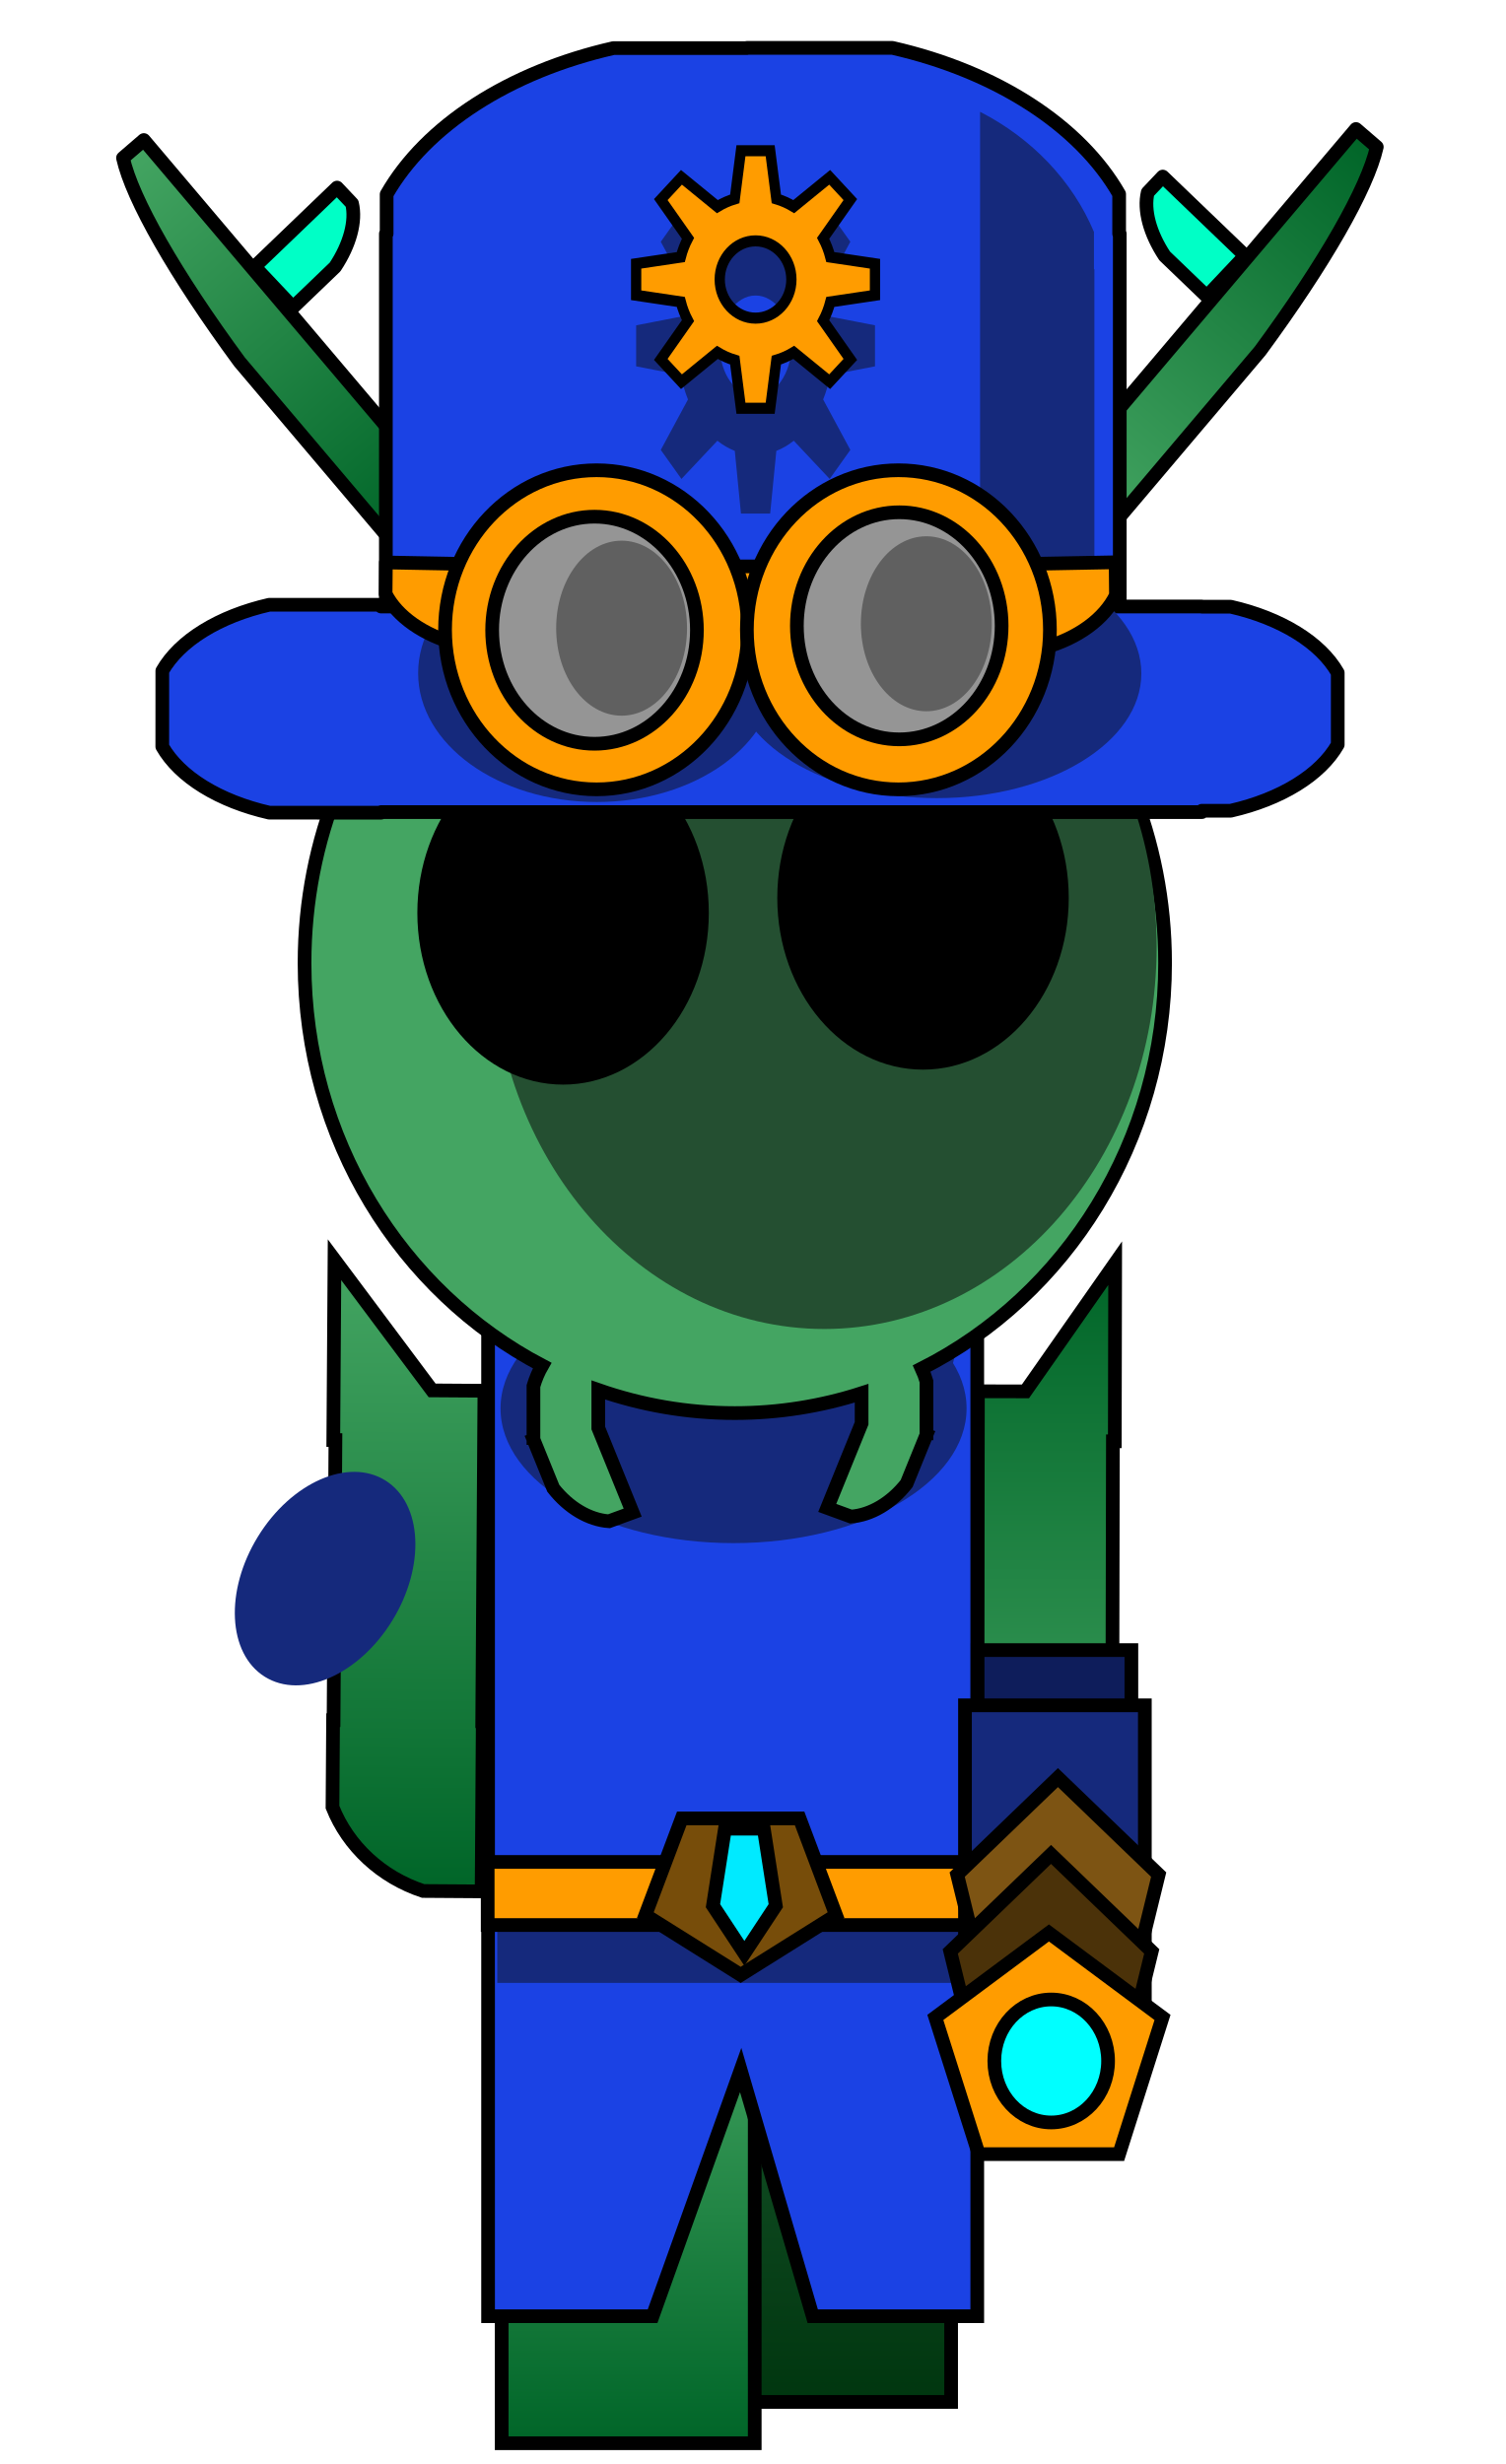
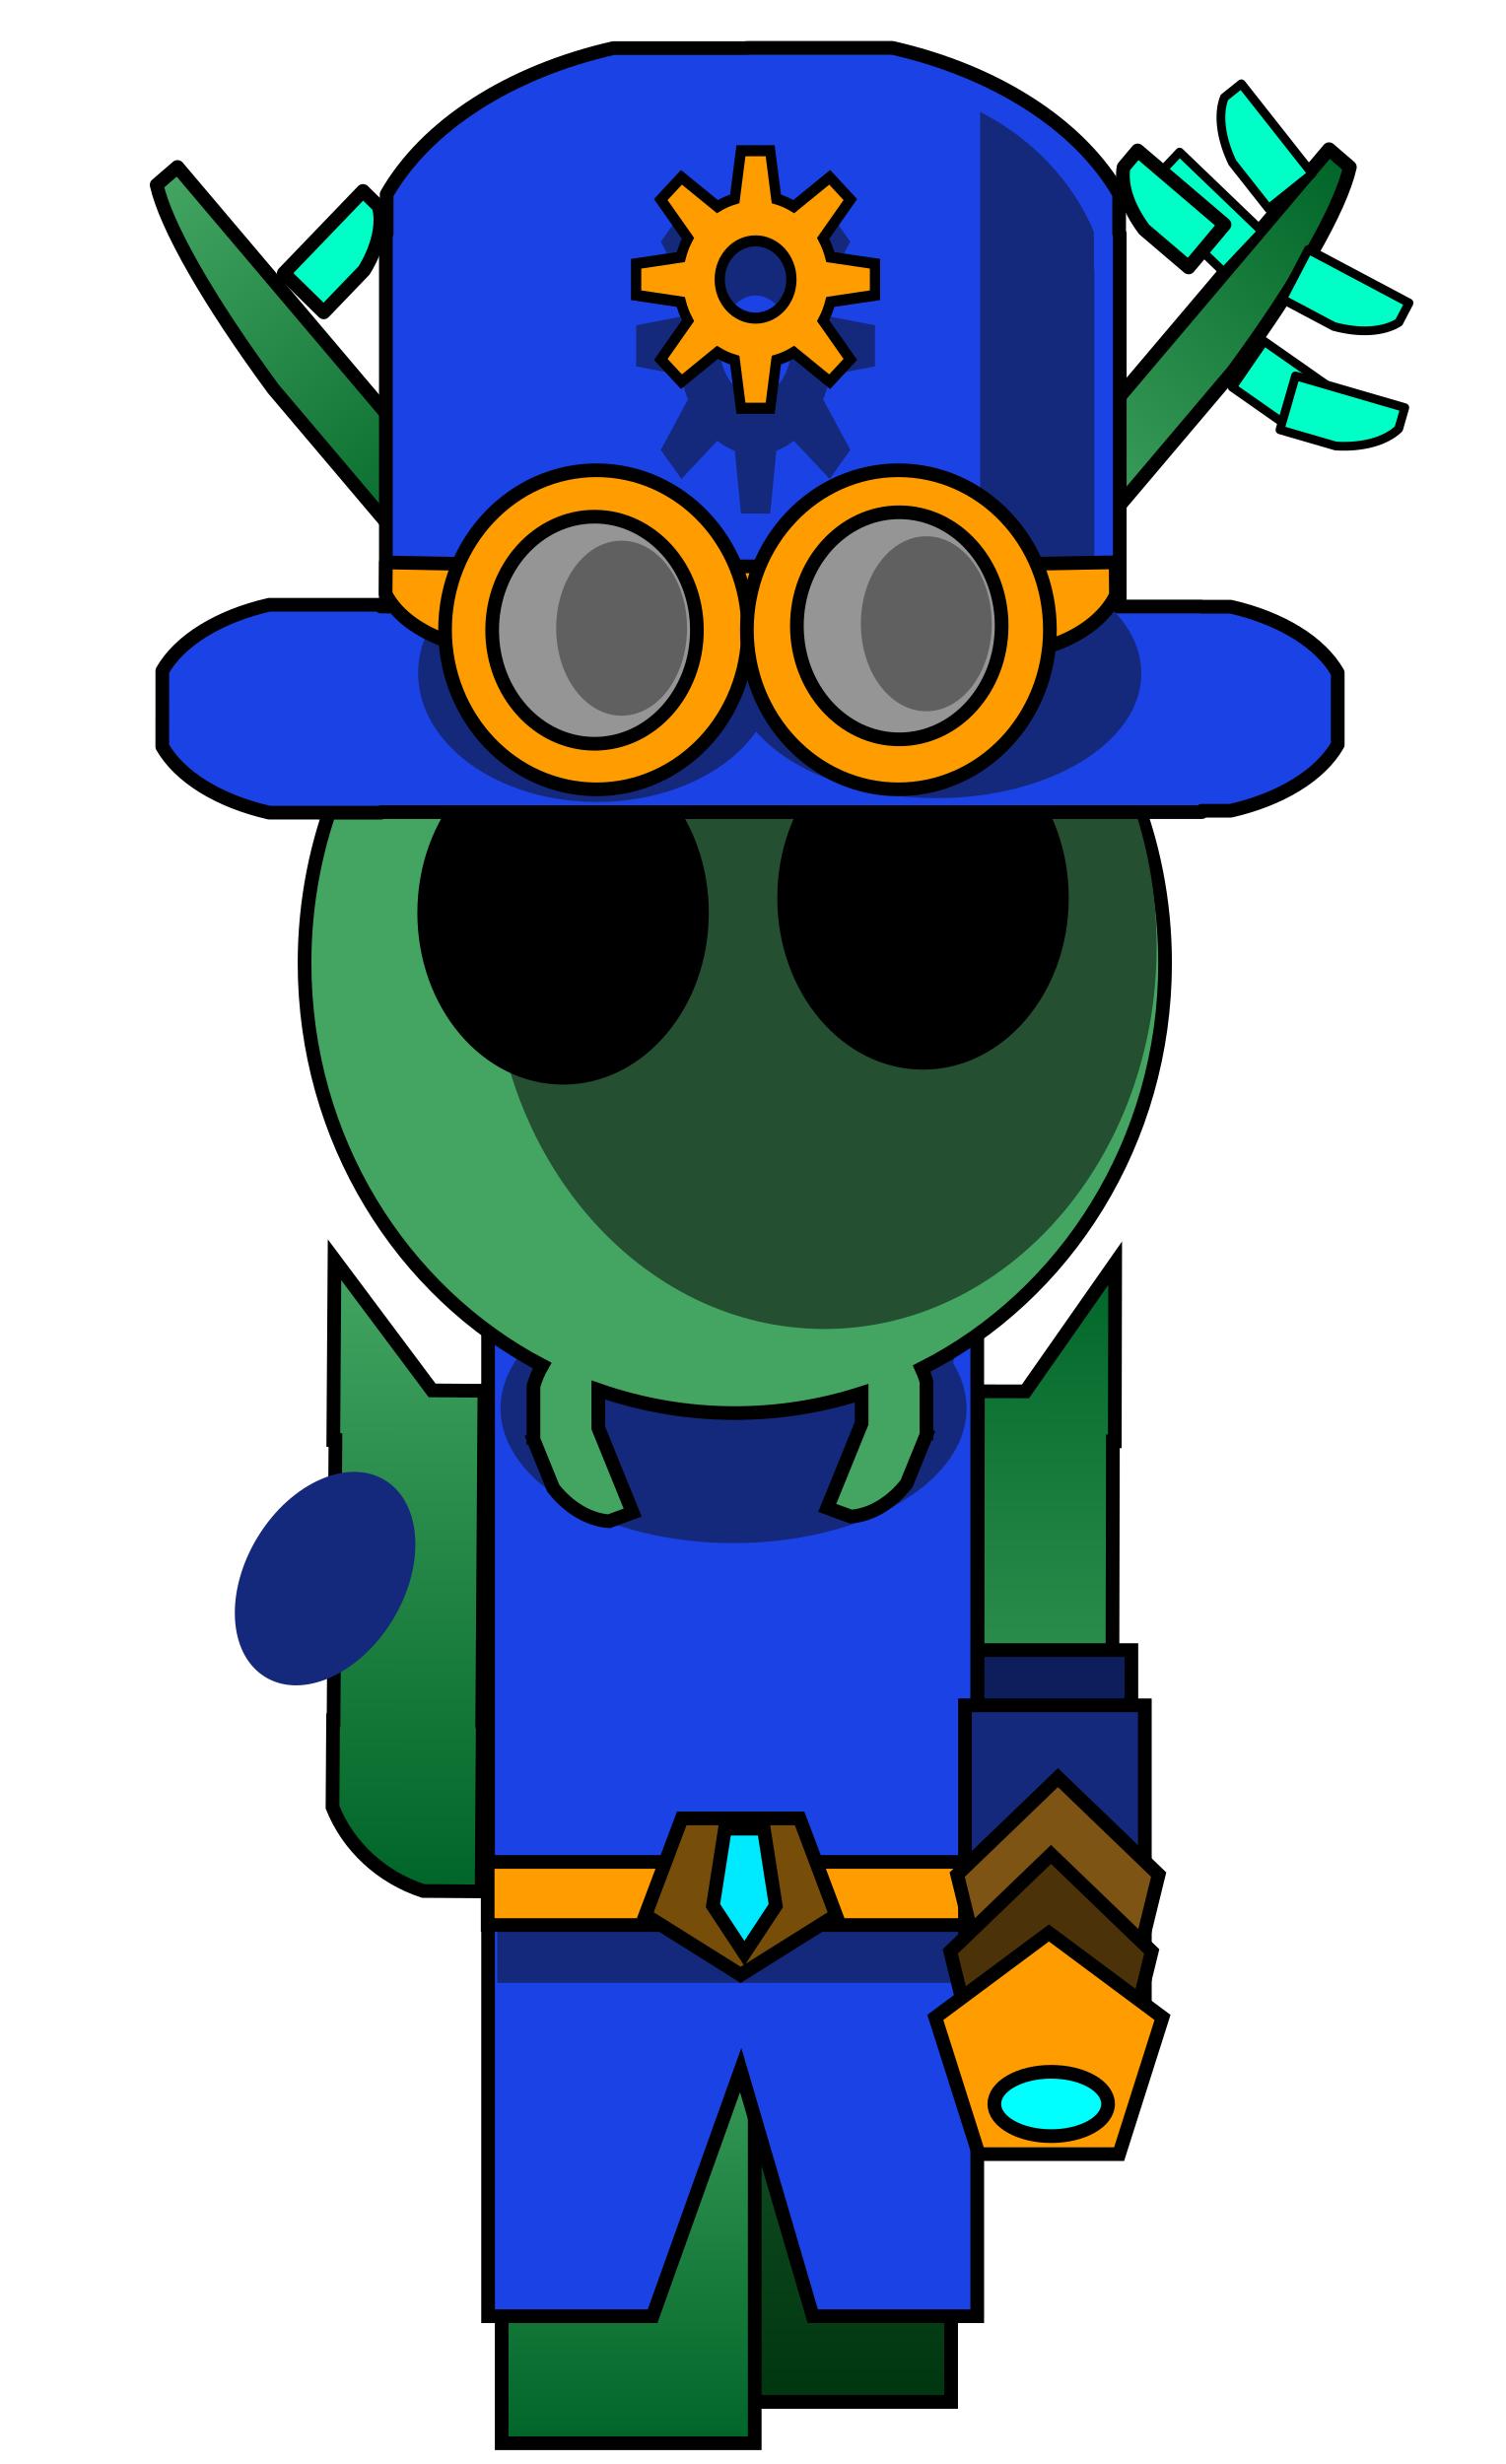
<svg xmlns="http://www.w3.org/2000/svg" xmlns:ns1="https://boxy-svg.com" viewBox="0 0 110 180" width="110px" height="180px">
  <defs>
    <linearGradient gradientUnits="userSpaceOnUse" x1="33.017" y1="87.365" x2="33.017" y2="109.039" id="gradient-3" gradientTransform="matrix(1.668197, 0, 0, 1.566338, -9.187714, 7.691248)">
      <stop offset="0" style="stop-color: rgb(26.667% 64.706% 38.431%)" />
      <stop offset="1" style="stop-color: rgb(0% 39.662% 15.739%)" />
    </linearGradient>
-     <linearGradient gradientUnits="userSpaceOnUse" x1="16.555" y1="5.154" x2="16.555" y2="27.222" id="gradient-5" gradientTransform="matrix(1.180857, -1.017182, 1.008421, 1.191115, -16.18449, 22.60428)">
+     <linearGradient gradientUnits="userSpaceOnUse" x1="16.555" y1="5.154" x2="16.555" y2="27.222" id="gradient-5" gradientTransform="matrix(1.180857, -1.017182, 1.008421, 1.191115, -13.72669, 24.57052)">
      <stop offset="0" style="stop-color: rgb(26.667% 64.706% 38.431%)" />
      <stop offset="1" style="stop-color: rgb(0% 39.662% 15.739%)" />
    </linearGradient>
-     <linearGradient gradientUnits="userSpaceOnUse" x1="61.751" y1="4.64" x2="61.751" y2="26.708" id="gradient-6" gradientTransform="matrix(-1.180857, -1.017182, 1.008421, -1.191115, 146.9861, 105.724)">
+     <linearGradient gradientUnits="userSpaceOnUse" x1="61.751" y1="4.64" x2="61.751" y2="26.708" id="gradient-6" gradientTransform="matrix(-1.180857, -1.017182, 1.008421, -1.191115, 145.0198, 107.1987)">
      <stop offset="0" style="stop-color: rgb(26.667% 64.706% 38.431%)" />
      <stop offset="1" style="stop-color: rgb(0% 39.662% 15.739%)" />
    </linearGradient>
    <linearGradient gradientUnits="userSpaceOnUse" x1="43.08" y1="89.367" x2="43.08" y2="109.039" id="gradient-0" gradientTransform="matrix(1.552848, 0, 0, 1.412954, -6.018291, 21.39865)">
      <stop offset="0" style="stop-color: rgb(8.627% 32.549% 16.078%)" />
      <stop offset="1" style="stop-color: rgb(0% 21.246% 5.819%)" />
    </linearGradient>
    <linearGradient gradientUnits="userSpaceOnUse" x1="23.073" y1="55.781" x2="23.073" y2="85.193" id="gradient-1" gradientTransform="matrix(1.552812, 0.010518, -0.010427, 1.566302, -5.28247, 4.451119)">
      <stop offset="0" style="stop-color: rgb(26.667% 64.706% 38.431%)" />
      <stop offset="1" style="stop-color: rgb(0% 39.662% 15.739%)" />
    </linearGradient>
    <linearGradient gradientUnits="userSpaceOnUse" x1="53.075" y1="55.911" x2="53.075" y2="84.96" id="gradient-2" gradientTransform="matrix(-1.552845, -0.003078, 0.003051, -1.566334, 158.6014, 225.5075)">
      <stop offset="0" style="stop-color: rgb(26.667% 64.706% 38.431%)" />
      <stop offset="1" style="stop-color: rgb(0% 39.662% 15.739%)" />
    </linearGradient>
  </defs>
-   <path d="M 99.055 9.424 L 76.801 35.71 L 80.69 39.06 L 92.057 25.633 C 96.756 19.246 99.9 13.752 100.576 10.735 L 99.055 9.424 Z" style="stroke: rgb(0, 0, 0); stroke-linejoin: round; stroke-linecap: round; fill: url(&quot;#gradient-6&quot;); transform-origin: 61.751px 10.674px;" />
-   <g transform="matrix(-1.552848, 0, 0, 1.566338, 115.7801, -10.97855)">
-     <path d="M 13.052 20.964 L 13.052 26.317 L 10.434 26.317 L 10.434 23.583 C 10.71 22.354 11.297 21.388 12.028 20.964 L 13.052 20.964 Z" style="stroke: rgb(0, 0, 0); stroke-linejoin: round; stroke-linecap: round; fill: rgb(0, 255, 198); transform-box: fill-box; transform-origin: 50% 50%;" transform="matrix(-0.570538, -0.821271, 0.821271, -0.570538, -0.000001, -0.000002)" />
-     <path d="M 8.896 12.98 L 8.896 18.333 L 6.278 18.333 L 6.278 15.599 C 6.554 14.37 7.141 13.404 7.872 12.98 L 8.896 12.98 Z" style="stroke: rgb(0, 0, 0); stroke-linejoin: round; stroke-linecap: round; fill: rgb(0, 255, 198); transform-origin: 7.587px 15.657px;" transform="matrix(-0.142092, -0.989853, 0.989853, -0.142092, -0.000002, 0)" />
-     <path d="M 10.662 17.127 L 10.662 22.48 L 8.044 22.48 L 8.044 19.746 C 8.32 18.517 8.907 17.551 9.638 17.127 L 10.662 17.127 Z" style="stroke: rgb(0, 0, 0); stroke-linejoin: round; stroke-linecap: round; fill: rgb(0, 255, 198); transform-origin: 9.353px 19.804px;" transform="matrix(-0.465849, -0.884864, 0.884864, -0.465849, 0.000001, 0)" />
-     <path d="M 17.44 17.691 L 17.44 12.338 L 14.822 12.338 L 14.822 15.072 C 15.098 16.301 15.685 17.267 16.416 17.691 L 17.44 17.691 Z" style="stroke: rgb(0, 0, 0); stroke-linejoin: round; stroke-linecap: round; fill: rgb(0, 255, 198); transform-origin: 16.131px 15.014px;" transform="matrix(-0.689551, -0.724237, 0.724237, -0.689551, 0.000001, 0)" />
-     <path d="M 14.93 14.622 L 14.93 9.269 L 12.312 9.269 L 12.312 12.003 C 12.588 13.232 13.175 14.198 13.906 14.622 L 14.93 14.622 Z" style="stroke: rgb(0, 0, 0); stroke-linejoin: round; stroke-linecap: round; fill: rgb(0, 255, 198); transform-origin: 13.621px 11.945px;" transform="matrix(-0.782727, -0.622365, 0.622365, -0.782727, -0.000002, -0.000002)" />
+   <path d="M 97.089 10.899 L 74.835 37.185 L 78.724 40.535 L 90.091 27.108 C 94.79 20.721 97.934 15.227 98.61 12.21 L 97.089 10.899 Z" style="stroke: rgb(0, 0, 0); stroke-linejoin: round; stroke-linecap: round; fill: url(&quot;#gradient-6&quot;); transform-origin: 59.785px 12.149px;" />
+   <path d="M 99.169 29.708 L 92.342 24.924 L 90.023 28.292 L 93.509 30.735 C 95.321 31.478 97.073 31.586 98.261 31.025 L 99.169 29.708 Z" style="stroke: rgb(0, 0, 0); stroke-linejoin: round; stroke-linecap: round; fill: rgb(0, 255, 198); stroke-width: 0.641px; transform-origin: 11.743px 23.641px;" />
+   <path d="M 105.765 15.234 L 97.537 14.043 L 96.959 18.102 L 101.162 18.71 C 103.112 18.556 104.726 17.861 105.539 16.822 L 105.765 15.234 Z" style="stroke: rgb(0, 0, 0); stroke-linejoin: round; stroke-linecap: round; fill: rgb(0, 255, 198); stroke-width: 0.641px; transform-box: fill-box; transform-origin: 52.95% 48.623%;" transform="matrix(0.990302, 0.138934, -0.138934, 0.990302, 0, 0)" />
+   <path d="M 102.932 22.13 L 95.577 18.224 L 93.683 21.852 L 97.44 23.847 C 99.328 24.361 101.08 24.253 102.191 23.549 L 102.932 22.13 Z" style="stroke: rgb(0, 0, 0); stroke-linejoin: round; stroke-linecap: round; fill: rgb(0, 255, 198); stroke-width: 0.641px; transform-origin: 9.353px 18.804px;" />
+   <path d="M 86.173 11.112 L 92.193 16.893 L 89.39 19.863 L 86.315 16.91 C 85.228 15.27 84.77 13.56 85.076 12.273 L 86.173 11.112 Z" style="stroke: rgb(0, 0, 0); stroke-linejoin: round; stroke-linecap: round; fill: rgb(0, 255, 198); stroke-width: 0.641px; transform-origin: 16.131px 15.014px;" />
+   <path d="M 90.683 6.123 L 95.857 12.685 L 92.675 15.238 L 90.032 11.886 C 89.18 10.11 88.96 8.353 89.439 7.121 L 90.683 6.123 Z" style="stroke: rgb(0, 0, 0); stroke-linejoin: round; stroke-linecap: round; fill: rgb(0, 255, 198); stroke-width: 0.641px; transform-origin: 13.621px 11.945px;" />
+   <path d="M 82.318 15.849 L 88.338 21.63 L 85.534 24.6 L 82.46 21.647 C 81.373 20.007 80.915 18.297 81.221 17.01 L 82.318 15.849 Z" style="stroke: rgb(0, 0, 0); stroke-linejoin: round; stroke-linecap: round; fill: rgb(0, 255, 198); transform-box: fill-box; transform-origin: 42.45% 51.069%;" transform="matrix(0.998276, -0.058696, 0.058696, 0.998276, 0, 0)" />
+   <path d="M 71.439 101.636 L 71.393 125.477 L 71.357 125.477 L 71.333 137.759 L 75.215 137.767 C 77.996 136.801 80.226 134.589 81.28 131.772 L 81.292 125.497 L 81.259 125.497 L 81.299 105.288 L 81.438 105.288 L 81.464 92.278 L 74.91 101.643 L 71.439 101.636 Z" style="stroke: rgb(0, 0, 0); fill: url(&quot;#gradient-2&quot;); transform-origin: 53.075px 70.436px;" />
+   <path d="M 12.964 12.196 L 35.218 38.481 L 31.329 41.831 L 19.962 28.404 C 15.263 22.017 12.119 16.524 11.443 13.506 L 12.964 12.196 Z" style="stroke: rgb(0, 0, 0); stroke-linejoin: round; stroke-linecap: round; fill: url(&quot;#gradient-5&quot;); transform-origin: 19.013px 13.154px;" />
+   <g transform="matrix(1.398026, -0.118815, 0.132642, 1.560712, 2.879619, 1.618607)" style="transform-origin: 11.862px 17.639px;">
+     <path d="M 13.052 20.964 L 13.052 26.317 L 10.434 26.317 L 10.434 23.583 C 10.71 22.354 11.297 21.388 12.028 20.964 L 13.052 20.964 Z" style="stroke: rgb(0, 0, 0); stroke-linejoin: round; stroke-linecap: round; fill: rgb(0, 255, 198); transform-box: fill-box; transform-origin: 50% 50%; stroke-width: 0.641px;" transform="matrix(-0.570538, -0.821271, 0.821271, -0.570538, -0.000001, -0.000002)" />
+     <path d="M 8.896 12.98 L 8.896 18.333 L 6.278 18.333 L 6.278 15.599 C 6.554 14.37 7.141 13.404 7.872 12.98 L 8.896 12.98 Z" style="stroke: rgb(0, 0, 0); stroke-linejoin: round; stroke-linecap: round; fill: rgb(0, 255, 198); transform-origin: 7.587px 15.657px; stroke-width: 0.641px;" transform="matrix(-0.142092, -0.989853, 0.989853, -0.142092, -0.000002, 0)" />
+     <path d="M 10.662 17.127 L 10.662 22.48 L 8.044 22.48 L 8.044 19.746 C 8.32 18.517 8.907 17.551 9.638 17.127 L 10.662 17.127 Z" style="stroke: rgb(0, 0, 0); stroke-linejoin: round; stroke-linecap: round; fill: rgb(0, 255, 198); transform-origin: 9.353px 19.804px; stroke-width: 0.641px;" transform="matrix(-0.465849, -0.884864, 0.884864, -0.465849, 0.000001, 0)" />
+     <path d="M 17.44 17.691 L 17.44 12.338 L 14.822 12.338 L 14.822 15.072 C 15.098 16.301 15.685 17.267 16.416 17.691 L 17.44 17.691 Z" style="stroke: rgb(0, 0, 0); stroke-linejoin: round; stroke-linecap: round; fill: rgb(0, 255, 198); transform-origin: 16.131px 15.014px; stroke-width: 0.641px;" transform="matrix(-0.689551, -0.724237, 0.724237, -0.689551, 0.000001, 0)" />
+     <path d="M 14.93 14.622 L 14.93 9.269 L 12.312 9.269 L 12.312 12.003 C 12.588 13.232 13.175 14.198 13.906 14.622 L 14.93 14.622 Z" style="stroke: rgb(0, 0, 0); stroke-linejoin: round; stroke-linecap: round; fill: rgb(0, 255, 198); transform-origin: 13.621px 11.945px; stroke-width: 0.641px;" transform="matrix(-0.782727, -0.622365, 0.622365, -0.782727, -0.000002, -0.000002)" />
  </g>
-   <path d="M 84.94 12.899 L 90.96 18.68 L 88.156 21.65 L 85.082 18.697 C 83.995 17.057 83.537 15.347 83.843 14.06 L 84.94 12.899 Z" style="stroke: rgb(0, 0, 0); stroke-linejoin: round; stroke-linecap: round; fill: rgb(0, 255, 198); transform-origin: 59.611px 6.226px;" />
-   <path d="M 71.439 101.636 L 71.393 125.477 L 71.357 125.477 L 71.333 137.759 L 75.215 137.767 C 77.996 136.801 80.226 134.589 81.28 131.772 L 81.292 125.497 L 81.259 125.497 L 81.299 105.288 L 81.438 105.288 L 81.464 92.278 L 74.91 101.643 L 71.439 101.636 Z" style="stroke: rgb(0, 0, 0); fill: url(&quot;#gradient-2&quot;); transform-origin: 53.075px 70.436px;" />
-   <path d="M 10.506 10.23 L 32.76 36.515 L 28.871 39.865 L 17.504 26.438 C 12.805 20.051 9.661 14.558 8.985 11.54 L 10.506 10.23 Z" style="stroke: rgb(0, 0, 0); stroke-linejoin: round; stroke-linecap: round; fill: url(&quot;#gradient-5&quot;); transform-origin: 16.555px 11.188px;" />
-   <g transform="matrix(1.552848, 0, 0, 1.566338, -6.217874, -10.17328)">
-     <path d="M 13.052 20.964 L 13.052 26.317 L 10.434 26.317 L 10.434 23.583 C 10.71 22.354 11.297 21.388 12.028 20.964 L 13.052 20.964 Z" style="stroke: rgb(0, 0, 0); stroke-linejoin: round; stroke-linecap: round; fill: rgb(0, 255, 198); transform-box: fill-box; transform-origin: 50% 50%;" transform="matrix(-0.570538, -0.821271, 0.821271, -0.570538, -0.000001, -0.000002)" />
-     <path d="M 8.896 12.98 L 8.896 18.333 L 6.278 18.333 L 6.278 15.599 C 6.554 14.37 7.141 13.404 7.872 12.98 L 8.896 12.98 Z" style="stroke: rgb(0, 0, 0); stroke-linejoin: round; stroke-linecap: round; fill: rgb(0, 255, 198); transform-origin: 7.587px 15.657px;" transform="matrix(-0.142092, -0.989853, 0.989853, -0.142092, -0.000002, 0)" />
-     <path d="M 10.662 17.127 L 10.662 22.48 L 8.044 22.48 L 8.044 19.746 C 8.32 18.517 8.907 17.551 9.638 17.127 L 10.662 17.127 Z" style="stroke: rgb(0, 0, 0); stroke-linejoin: round; stroke-linecap: round; fill: rgb(0, 255, 198); transform-origin: 9.353px 19.804px;" transform="matrix(-0.465849, -0.884864, 0.884864, -0.465849, 0.000001, 0)" />
-     <path d="M 17.44 17.691 L 17.44 12.338 L 14.822 12.338 L 14.822 15.072 C 15.098 16.301 15.685 17.267 16.416 17.691 L 17.44 17.691 Z" style="stroke: rgb(0, 0, 0); stroke-linejoin: round; stroke-linecap: round; fill: rgb(0, 255, 198); transform-origin: 16.131px 15.014px;" transform="matrix(-0.689551, -0.724237, 0.724237, -0.689551, 0.000001, 0)" />
-     <path d="M 14.93 14.622 L 14.93 9.269 L 12.312 9.269 L 12.312 12.003 C 12.588 13.232 13.175 14.198 13.906 14.622 L 14.93 14.622 Z" style="stroke: rgb(0, 0, 0); stroke-linejoin: round; stroke-linecap: round; fill: rgb(0, 255, 198); transform-origin: 13.621px 11.945px;" transform="matrix(-0.782727, -0.622365, 0.622365, -0.782727, -0.000002, -0.000002)" />
-   </g>
-   <path d="M 24.621 13.704 L 18.601 19.485 L 21.404 22.455 L 24.479 19.502 C 25.566 17.862 26.024 16.153 25.718 14.865 L 24.621 13.704 Z" style="stroke: rgb(0, 0, 0); stroke-linejoin: round; stroke-linecap: round; fill: rgb(0, 255, 198); transform-origin: 18.695px 6.74px;" />
+   <path d="M 25.94 14.991 L 19.92 20.772 L 22.723 23.742 L 25.798 20.789 C 26.885 19.149 27.343 17.44 27.037 16.152 L 25.94 14.991 Z" style="stroke: rgb(0, 0, 0); stroke-linejoin: round; stroke-linecap: round; fill: rgb(0, 255, 198); transform-box: fill-box; transform-origin: 51.193% 48.006%;" transform="matrix(0.999209, -0.039768, 0.039768, 0.999209, 0, 0)" />
  <rect x="52.274" y="147.67" width="17.207" height="27.796" style="stroke: rgb(0, 0, 0); fill: url(&quot;#gradient-0&quot;);" />
  <rect x="36.649" y="144.534" width="18.485" height="33.949" style="stroke: rgb(0, 0, 0); fill: url(&quot;#gradient-3&quot;);" />
  <path d="M 35.388 101.597 L 35.228 125.736 L 35.266 125.736 L 35.184 138.169 L 30.91 138.14 C 27.858 137.137 25.424 134.876 24.289 132.015 L 24.332 125.662 L 24.367 125.662 L 24.503 105.2 L 24.348 105.199 L 24.436 92.026 L 31.568 101.571 L 35.388 101.597 Z" style="stroke: rgb(0, 0, 0); fill: url(&quot;#gradient-1&quot;); transform-origin: 23.073px 70.487px;" />
  <path d="M 35.655 91.022 L 71.39 91.022 L 71.39 169.204 L 59.372 169.204 L 54.108 151.22 L 47.673 169.204 L 35.655 169.204 L 35.655 91.022 Z" style="stroke: rgb(0, 0, 0); fill: rgb(27, 66, 228);" />
  <ellipse style="fill: rgb(21, 41, 124); transform-origin: 31.431px 66.892px;" cx="31.431" cy="66.892" rx="5.787" ry="8.414" transform="matrix(0.847741, 0.530411, -0.523842, 0.851851, 32.1448, 41.66698)" />
  <ellipse style="fill: rgb(21, 41, 124);" cx="53.588" cy="102.887" rx="17.022" ry="9.841" />
  <ellipse style="fill: rgb(21, 41, 124); transform-box: fill-box; transform-origin: 50% 50%;" cx="31.431" cy="66.892" rx="5.779" ry="8.426" transform="matrix(0.941432, -0.337203, 0.332067, 0.943272, 11.98809, 42.84695)" />
  <path d="M 85.111 70.355 C 85.111 83.393 77.853 94.66 67.33 99.973 C 67.467 100.272 67.584 100.587 67.68 100.914 L 67.68 104.709 L 67.329 104.709 L 67.669 104.835 L 66.231 108.376 C 65.118 109.798 63.621 110.688 62.161 110.787 L 60.431 110.155 L 62.942 103.975 L 62.942 101.777 C 60.013 102.72 56.903 103.228 53.679 103.228 C 50.193 103.228 46.841 102.634 43.707 101.539 L 43.707 104.318 L 46.218 110.498 L 44.488 111.13 C 43.028 111.031 41.531 110.141 40.418 108.719 L 38.98 105.178 L 39.32 105.052 L 38.969 105.052 L 38.969 101.257 C 39.128 100.717 39.344 100.211 39.606 99.757 C 29.312 94.356 22.248 83.219 22.248 70.355 C 22.248 52.199 36.32 37.482 53.679 37.482 C 71.039 37.482 85.111 52.199 85.111 70.355 Z" style="stroke: rgb(0, 0, 0); fill: rgb(68, 165, 98);" />
  <path d="M 28.244 14.197 C 31.113 9.185 37.197 5.245 44.808 3.515 L 54.563 3.515 L 54.563 3.497 L 65.192 3.497 C 72.8 5.228 78.885 9.168 81.756 14.18 L 81.756 17.074 L 81.801 17.074 L 81.801 46.869 L 28.188 46.869 L 28.188 17.074 L 28.244 17.074 L 28.244 14.197 Z" style="stroke: rgb(0, 0, 0); stroke-linejoin: round; stroke-linecap: round; fill: rgb(27, 66, 228);" />
  <ellipse style="fill: rgb(36, 79, 49);" cx="60.217" cy="69.146" rx="24.277" ry="27.939" />
  <ellipse style="" cx="67.428" cy="65.593" rx="10.646" ry="12.546" />
  <ellipse style="" cx="41.134" cy="66.687" rx="10.646" ry="12.546" />
  <path d="M 11.857 49.006 C 13.122 46.788 16.006 45.015 19.674 44.178 L 27.838 44.178 L 27.838 44.307 L 87.802 44.307 L 87.802 44.321 L 89.907 44.321 C 93.575 45.157 96.459 46.93 97.724 49.148 L 97.724 54.399 C 96.459 56.617 93.575 58.39 89.907 59.226 L 87.802 59.226 L 87.802 59.325 L 27.837 59.325 L 27.837 59.369 L 19.674 59.367 C 16.004 58.531 13.121 56.758 11.855 54.54 L 11.857 51.44 L 11.857 49.006 Z" style="stroke: rgb(0, 0, 0); stroke-linejoin: round; stroke-linecap: round; fill: rgb(27, 66, 228);" />
  <ellipse style="fill: rgb(21, 41, 124);" cx="43.603" cy="49.173" rx="13.058" ry="9.415" />
  <ellipse style="fill: rgb(21, 41, 124);" cx="68.445" cy="49.197" rx="14.932" ry="9.108" />
  <path d="M 79.916 16.944 L 79.916 19.665 L 79.947 19.665 L 79.947 47.67 L 71.596 47.67 L 71.596 8.168 C 75.377 10.103 78.345 13.206 79.916 16.944 Z" style="stroke-linejoin: round; stroke-linecap: round; fill: rgb(21, 41, 124);" />
  <path d="M 28.189 41.088 L 39.013 41.29 L 39.013 41.376 L 70.675 41.376 L 70.675 41.278 L 81.499 41.075 L 81.522 43.477 C 80.679 45.215 78.739 46.627 76.262 47.322 L 70.733 47.425 L 70.73 47.167 L 38.957 47.167 L 38.957 47.173 L 38.663 47.167 L 35.791 47.167 L 35.791 47.114 L 33.429 47.068 C 30.95 46.401 29.011 45.049 28.168 43.386 L 28.189 41.088 Z" style="stroke: rgb(0, 0, 0); stroke-linejoin: round; stroke-linecap: round; fill: rgb(255, 156, 0);" />
  <path style="stroke-miterlimit: 4.63; stroke-width: 7.485px; fill: rgb(21, 41, 124);" transform="matrix(0.100277, 0, 0, 0.140829, 7.56373, -12.47862)" d="M 464.356 181 L 485.644 181 L 490.136 213.513 A 56.55 56.55 0 0 1 502.825 218.769 L 528.992 198.955 L 544.045 214.008 L 524.231 240.175 A 56.55 56.55 0 0 1 529.487 252.864 L 562 257.356 L 562 278.644 L 529.487 283.136 A 56.55 56.55 0 0 1 524.231 295.825 L 544.045 321.992 L 528.992 337.045 L 502.825 317.231 A 56.55 56.55 0 0 1 490.136 322.487 L 485.644 355 L 464.356 355 L 459.864 322.487 A 56.55 56.55 0 0 1 447.175 317.231 L 421.008 337.045 L 405.955 321.992 L 425.769 295.825 A 56.55 56.55 0 0 1 420.513 283.136 L 388 278.644 L 388 257.356 L 420.513 252.864 A 56.55 56.55 0 0 1 425.769 240.175 L 405.955 214.008 L 421.008 198.955 L 447.175 218.769 A 56.55 56.55 0 0 1 459.864 213.513 Z M 475 241.9 A 26.1 26.1 0 0 0 475 294.1 A 26.1 26.1 0 0 0 475 241.9" ns1:shape="cog 475 268 26.1 56.55 87 0.38 8 1@36eb139e" />
  <ellipse style="stroke: rgb(0, 0, 0); fill: rgb(255, 156, 0);" cx="43.581" cy="46.008" rx="11.069" ry="11.655" />
  <ellipse style="stroke: rgb(0, 0, 0); fill: rgb(149, 149, 149);" cx="43.432" cy="46.039" rx="7.479" ry="8.294" />
  <path style="stroke: rgb(0, 0, 0); stroke-miterlimit: 4.63; stroke-width: 7.485px; fill: rgb(255, 156, 0);" transform="matrix(0.100277, 0, 0, 0.108123, 7.56373, -8.558771)" d="M 464.356 181 L 485.644 181 L 490.136 213.513 A 56.55 56.55 0 0 1 502.825 218.769 L 528.992 198.955 L 544.045 214.008 L 524.231 240.175 A 56.55 56.55 0 0 1 529.487 252.864 L 562 257.356 L 562 278.644 L 529.487 283.136 A 56.55 56.55 0 0 1 524.231 295.825 L 544.045 321.992 L 528.992 337.045 L 502.825 317.231 A 56.55 56.55 0 0 1 490.136 322.487 L 485.644 355 L 464.356 355 L 459.864 322.487 A 56.55 56.55 0 0 1 447.175 317.231 L 421.008 337.045 L 405.955 321.992 L 425.769 295.825 A 56.55 56.55 0 0 1 420.513 283.136 L 388 278.644 L 388 257.356 L 420.513 252.864 A 56.55 56.55 0 0 1 425.769 240.175 L 405.955 214.008 L 421.008 198.955 L 447.175 218.769 A 56.55 56.55 0 0 1 459.864 213.513 Z M 475 241.9 A 26.1 26.1 0 0 0 475 294.1 A 26.1 26.1 0 0 0 475 241.9" ns1:shape="cog 475 268 26.1 56.55 87 0.38 8 1@36eb139e" />
  <ellipse style="stroke: rgb(0, 0, 0); fill: rgb(255, 156, 0);" cx="65.63" cy="46.008" rx="11.069" ry="11.655" />
  <rect x="36.326" y="139.435" width="35.031" height="5.42" style="fill: rgb(21, 41, 124);" />
  <rect x="35.626" y="136.018" width="35.624" height="4.61" style="stroke: rgb(0, 0, 0); fill: rgb(255, 156, 0);" />
  <path d="M 54.108 -144.269 L 61.073 -139.903 L 58.412 -132.838 L 49.804 -132.838 L 47.143 -139.903 Z" ns1:shape="n-gon 54.108 -137.95 7.323 6.319 5 0 1@d67224aa" style="stroke: rgb(0, 0, 0); fill: rgb(119, 77, 10);" transform="matrix(1, 0, 0, -1, 0, 0)" />
  <path d="M 54.378 -142.696 L 56.673 -139.216 L 55.796 -133.586 L 52.96 -133.586 L 52.083 -139.216 Z" ns1:shape="n-gon 54.378 -137.66 2.413 5.036 5 0 1@44ef1282" style="stroke: rgb(0, 0, 0); fill: rgb(0, 234, 255);" transform="matrix(1, 0, 0, -1, 0, 0)" />
  <rect x="71.416" y="120.542" width="11.233" height="5.665" style="stroke: rgb(0, 0, 0); fill: rgb(14, 29, 91);" />
  <rect x="70.494" y="124.577" width="13.139" height="25.848" style="stroke: rgb(0, 0, 0); fill: rgb(21, 41, 124);" />
  <path d="M 77.284 129.857 L 84.643 136.943 L 81.832 148.408 L 72.736 148.408 L 69.925 136.943 Z" ns1:shape="n-gon 77.284 140.112 7.738 10.255 5 0 1@1048eaaa" style="stroke: rgb(0, 0, 0); fill: rgb(125, 84, 19);" />
  <path d="M 76.778 135.469 L 84.137 142.555 L 81.326 154.02 L 72.23 154.02 L 69.419 142.555 Z" ns1:shape="n-gon 76.778 145.724 7.738 10.255 5 0 1@0bcb7553" style="stroke: rgb(0, 0, 0); fill: rgb(75, 50, 9);" />
  <path d="M 76.626 141.206 L 84.924 147.377 L 81.754 157.362 L 71.498 157.362 L 68.328 147.377 Z" ns1:shape="n-gon 76.626 150.137 8.725 8.931 5 0 1@b2d1092a" style="stroke: rgb(0, 0, 0); fill: rgb(255, 156, 0);" />
-   <ellipse style="stroke: rgb(0, 0, 0); fill: rgb(0, 255, 255);" cx="76.792" cy="150.558" rx="4.155" ry="4.491" />
+   <ellipse style="stroke: rgb(0, 0, 0); fill: rgb(0, 255, 255);" cx="76.792" cy="153.699" rx="4.155" ry="2.35" />
  <ellipse style="fill: rgb(96, 96, 96);" cx="45.409" cy="45.89" rx="4.78" ry="6.392" />
  <ellipse style="stroke: rgb(0, 0, 0); fill: rgb(149, 149, 149);" cx="65.692" cy="45.717" rx="7.479" ry="8.294" />
  <ellipse style="fill: rgb(96, 96, 96);" cx="67.669" cy="45.568" rx="4.78" ry="6.392" />
  <path d="M -5.133 71.991 L -5.133 59.705 L -12.558 59.705 L -12.558 65.981 C -11.775 68.801 -10.113 71.018 -8.036 71.991 L -5.133 71.991 Z" style="fill: rgb(216, 216, 216); stroke: rgb(0, 0, 0); stroke-linejoin: round; stroke-linecap: round; transform-origin: -8.846px 65.848px;" />
</svg>
